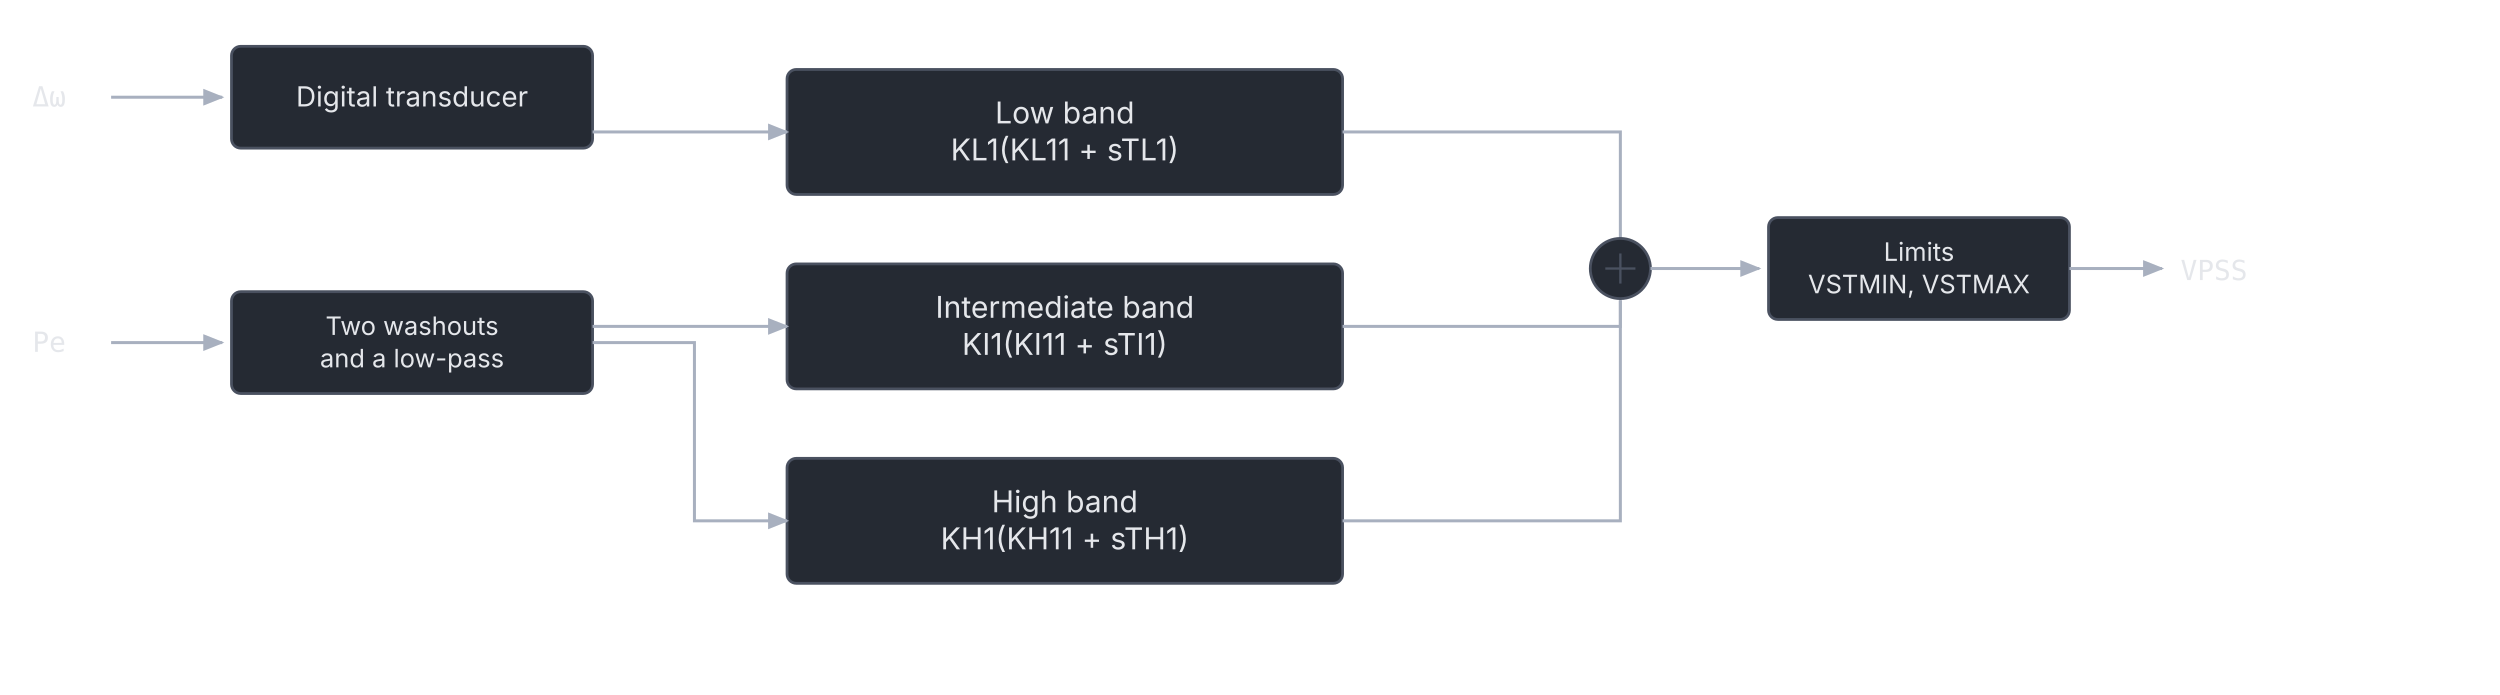
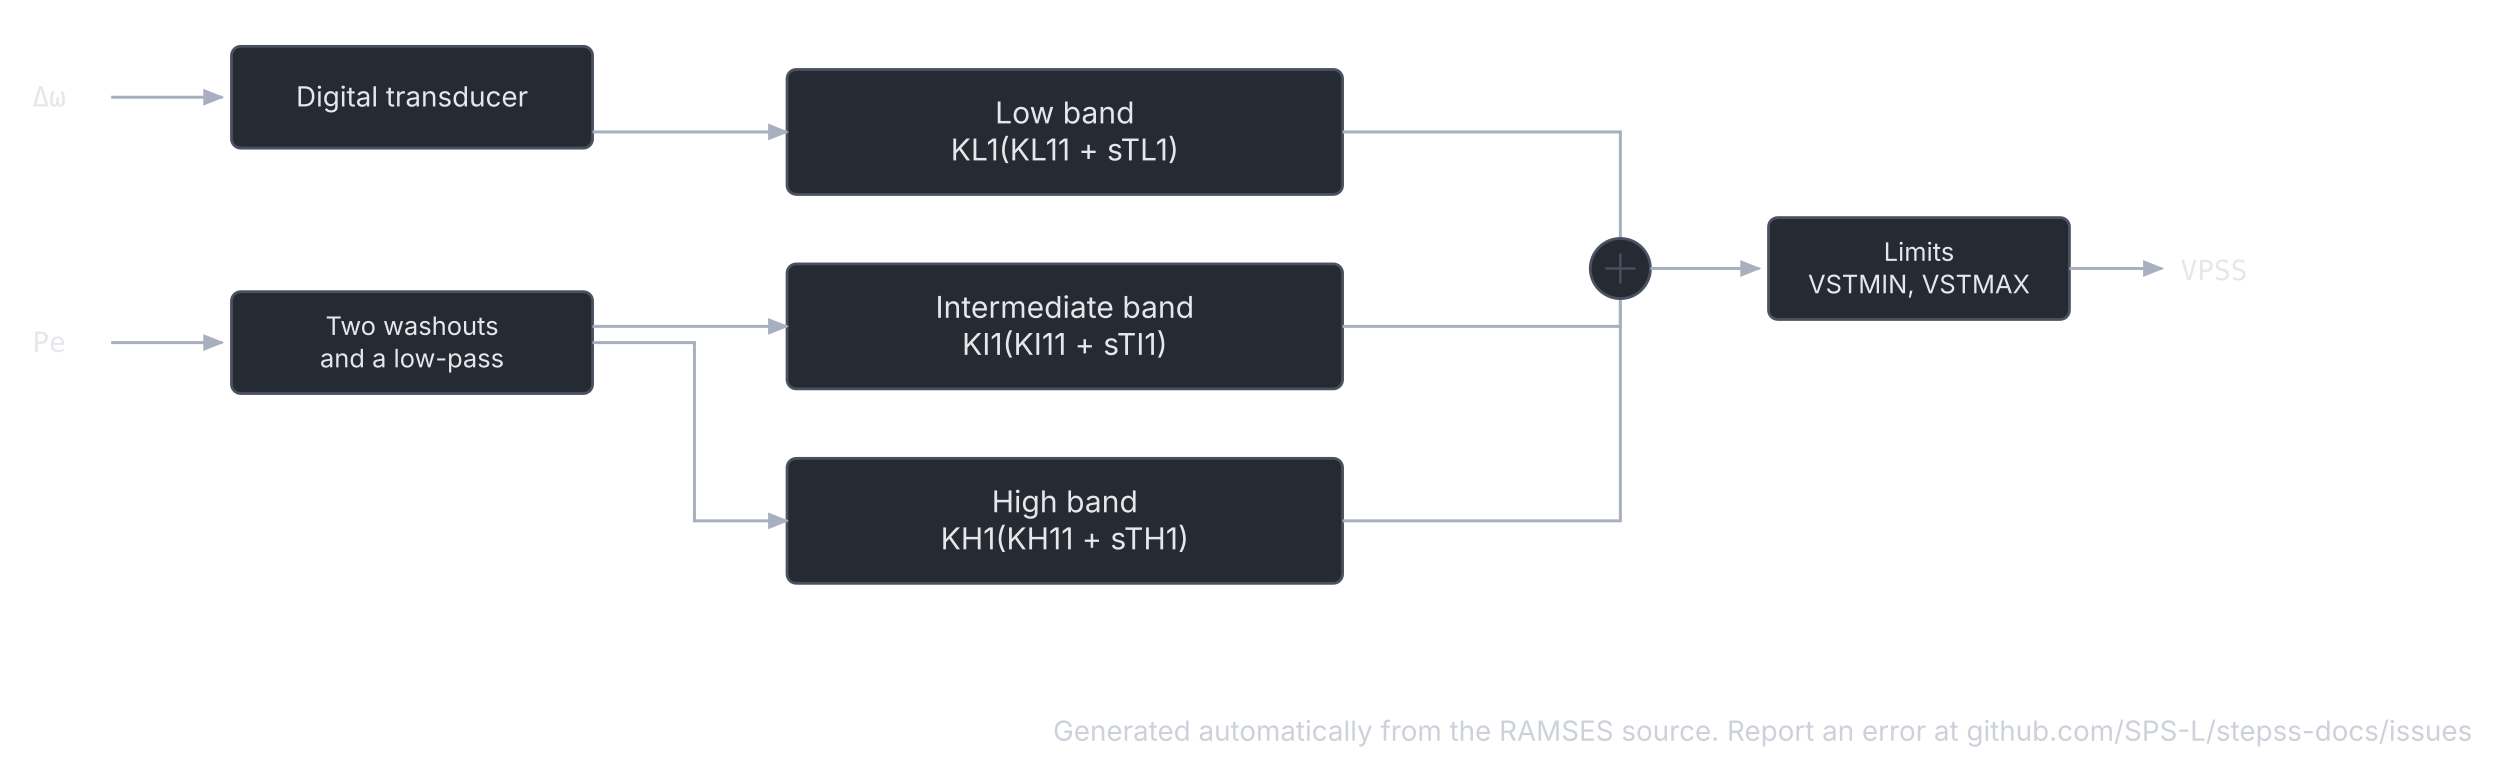
- <svg xmlns="http://www.w3.org/2000/svg" viewBox="0 0 1080 300" width="1080" height="300" role="img">
+ <svg xmlns="http://www.w3.org/2000/svg" viewBox="0 0 1080 330" width="1080" height="330" role="img">
  <defs>
    <marker id="arrow" viewBox="0 0 10 10" refX="9" refY="5" markerWidth="7" markerHeight="7" orient="auto-start-reverse">
      <path d="M 0 1 L 10 5 L 0 9 z" fill="#a8b0bf" />
    </marker>
    <marker id="arrow-accent" viewBox="0 0 10 10" refX="9" refY="5" markerWidth="7" markerHeight="7" orient="auto-start-reverse">
      <path d="M 0 1 L 10 5 L 0 9 z" fill="#78aeea" />
    </marker>
  </defs>
  <text x="14" y="46" text-anchor="start" font-family="JetBrains Mono, SFMono-Regular, Menlo, Consolas, monospace" font-size="12" fill="#e5e7eb">Δω</text>
  <path d="M 48 42 L 96 42" fill="none" stroke="#a8b0bf" stroke-width="1.3" marker-end="url(#arrow)" />
  <rect x="100" y="20" width="156" height="44" rx="4" fill="#252a33" stroke="#4a5160" stroke-width="1.2" />
  <text x="178.0" y="46.0" text-anchor="middle" font-family="Inter, -apple-system, Segoe UI, Helvetica, Arial, sans-serif" font-size="12" fill="#e5e7eb">Digital transducer</text>
  <text x="14" y="152" text-anchor="start" font-family="JetBrains Mono, SFMono-Regular, Menlo, Consolas, monospace" font-size="12" fill="#e5e7eb">Pe</text>
  <path d="M 48 148 L 96 148" fill="none" stroke="#a8b0bf" stroke-width="1.3" marker-end="url(#arrow)" />
  <rect x="100" y="126" width="156" height="44" rx="4" fill="#252a33" stroke="#4a5160" stroke-width="1.2" />
  <text x="178.0" y="144.7" text-anchor="middle" font-family="Inter, -apple-system, Segoe UI, Helvetica, Arial, sans-serif" font-size="11" fill="#e5e7eb">Two washouts</text>
  <text x="178.0" y="158.7" text-anchor="middle" font-family="Inter, -apple-system, Segoe UI, Helvetica, Arial, sans-serif" font-size="11" fill="#e5e7eb">and a low-pass</text>
  <rect x="340" y="30" width="240" height="54" rx="4" fill="#252a33" stroke="#4a5160" stroke-width="1.2" />
  <text x="460.0" y="53.3" text-anchor="middle" font-family="Inter, -apple-system, Segoe UI, Helvetica, Arial, sans-serif" font-size="13" fill="#e5e7eb">Low band</text>
  <text x="460.0" y="69.3" text-anchor="middle" font-family="Inter, -apple-system, Segoe UI, Helvetica, Arial, sans-serif" font-size="13" fill="#e5e7eb">KL1(KL11 + sTL1)</text>
  <path d="M 256 57 L 340 57" fill="none" stroke="#a8b0bf" stroke-width="1.3" marker-end="url(#arrow)" />
  <path d="M 580 57 L 700 57 L 700 130" fill="none" stroke="#a8b0bf" stroke-width="1.3" />
  <rect x="340" y="114" width="240" height="54" rx="4" fill="#252a33" stroke="#4a5160" stroke-width="1.2" />
  <text x="460.0" y="137.3" text-anchor="middle" font-family="Inter, -apple-system, Segoe UI, Helvetica, Arial, sans-serif" font-size="13" fill="#e5e7eb">Intermediate band</text>
  <text x="460.0" y="153.3" text-anchor="middle" font-family="Inter, -apple-system, Segoe UI, Helvetica, Arial, sans-serif" font-size="13" fill="#e5e7eb">KI1(KI11 + sTI1)</text>
  <path d="M 256 141 L 340 141" fill="none" stroke="#a8b0bf" stroke-width="1.3" marker-end="url(#arrow)" />
  <path d="M 580 141 L 700 141 L 700 130" fill="none" stroke="#a8b0bf" stroke-width="1.3" />
  <rect x="340" y="198" width="240" height="54" rx="4" fill="#252a33" stroke="#4a5160" stroke-width="1.2" />
  <text x="460.0" y="221.3" text-anchor="middle" font-family="Inter, -apple-system, Segoe UI, Helvetica, Arial, sans-serif" font-size="13" fill="#e5e7eb">High band</text>
  <text x="460.0" y="237.3" text-anchor="middle" font-family="Inter, -apple-system, Segoe UI, Helvetica, Arial, sans-serif" font-size="13" fill="#e5e7eb">KH1(KH11 + sTH1)</text>
  <path d="M 256 148 L 300 148 L 300 225 L 340 225" fill="none" stroke="#a8b0bf" stroke-width="1.3" marker-end="url(#arrow)" />
  <path d="M 580 225 L 700 225 L 700 130" fill="none" stroke="#a8b0bf" stroke-width="1.3" />
  <circle cx="700" cy="116" r="13" fill="#252a33" stroke="#4a5160" stroke-width="1.2" />
  <path d="M 693.5 116 L 706.5 116 M 700 109.5 L 700 122.5" stroke="#4a5160" stroke-width="1" />
  <path d="M 713 116 L 760 116" fill="none" stroke="#a8b0bf" stroke-width="1.3" marker-end="url(#arrow)" />
  <rect x="764" y="94" width="130" height="44" rx="4" fill="#252a33" stroke="#4a5160" stroke-width="1.2" />
  <text x="829.0" y="112.7" text-anchor="middle" font-family="Inter, -apple-system, Segoe UI, Helvetica, Arial, sans-serif" font-size="11" fill="#e5e7eb">Limits</text>
  <text x="829.0" y="126.7" text-anchor="middle" font-family="Inter, -apple-system, Segoe UI, Helvetica, Arial, sans-serif" font-size="11" fill="#e5e7eb">VSTMIN, VSTMAX</text>
  <path d="M 894 116 L 934 116" fill="none" stroke="#a8b0bf" stroke-width="1.3" marker-end="url(#arrow)" />
  <text x="942" y="121" text-anchor="start" font-family="JetBrains Mono, SFMono-Regular, Menlo, Consolas, monospace" font-size="12" fill="#e5e7eb">VPSS</text>
+   <text x="1068" y="320" text-anchor="end" font-family="Inter, -apple-system, Segoe UI, Helvetica, Arial, sans-serif" font-size="12" fill="#b8bdc9" opacity="0.7">Generated automatically from the RAMSES source. Report an error at github.com/SPS-L/stepss-docs/issues</text>
</svg>
